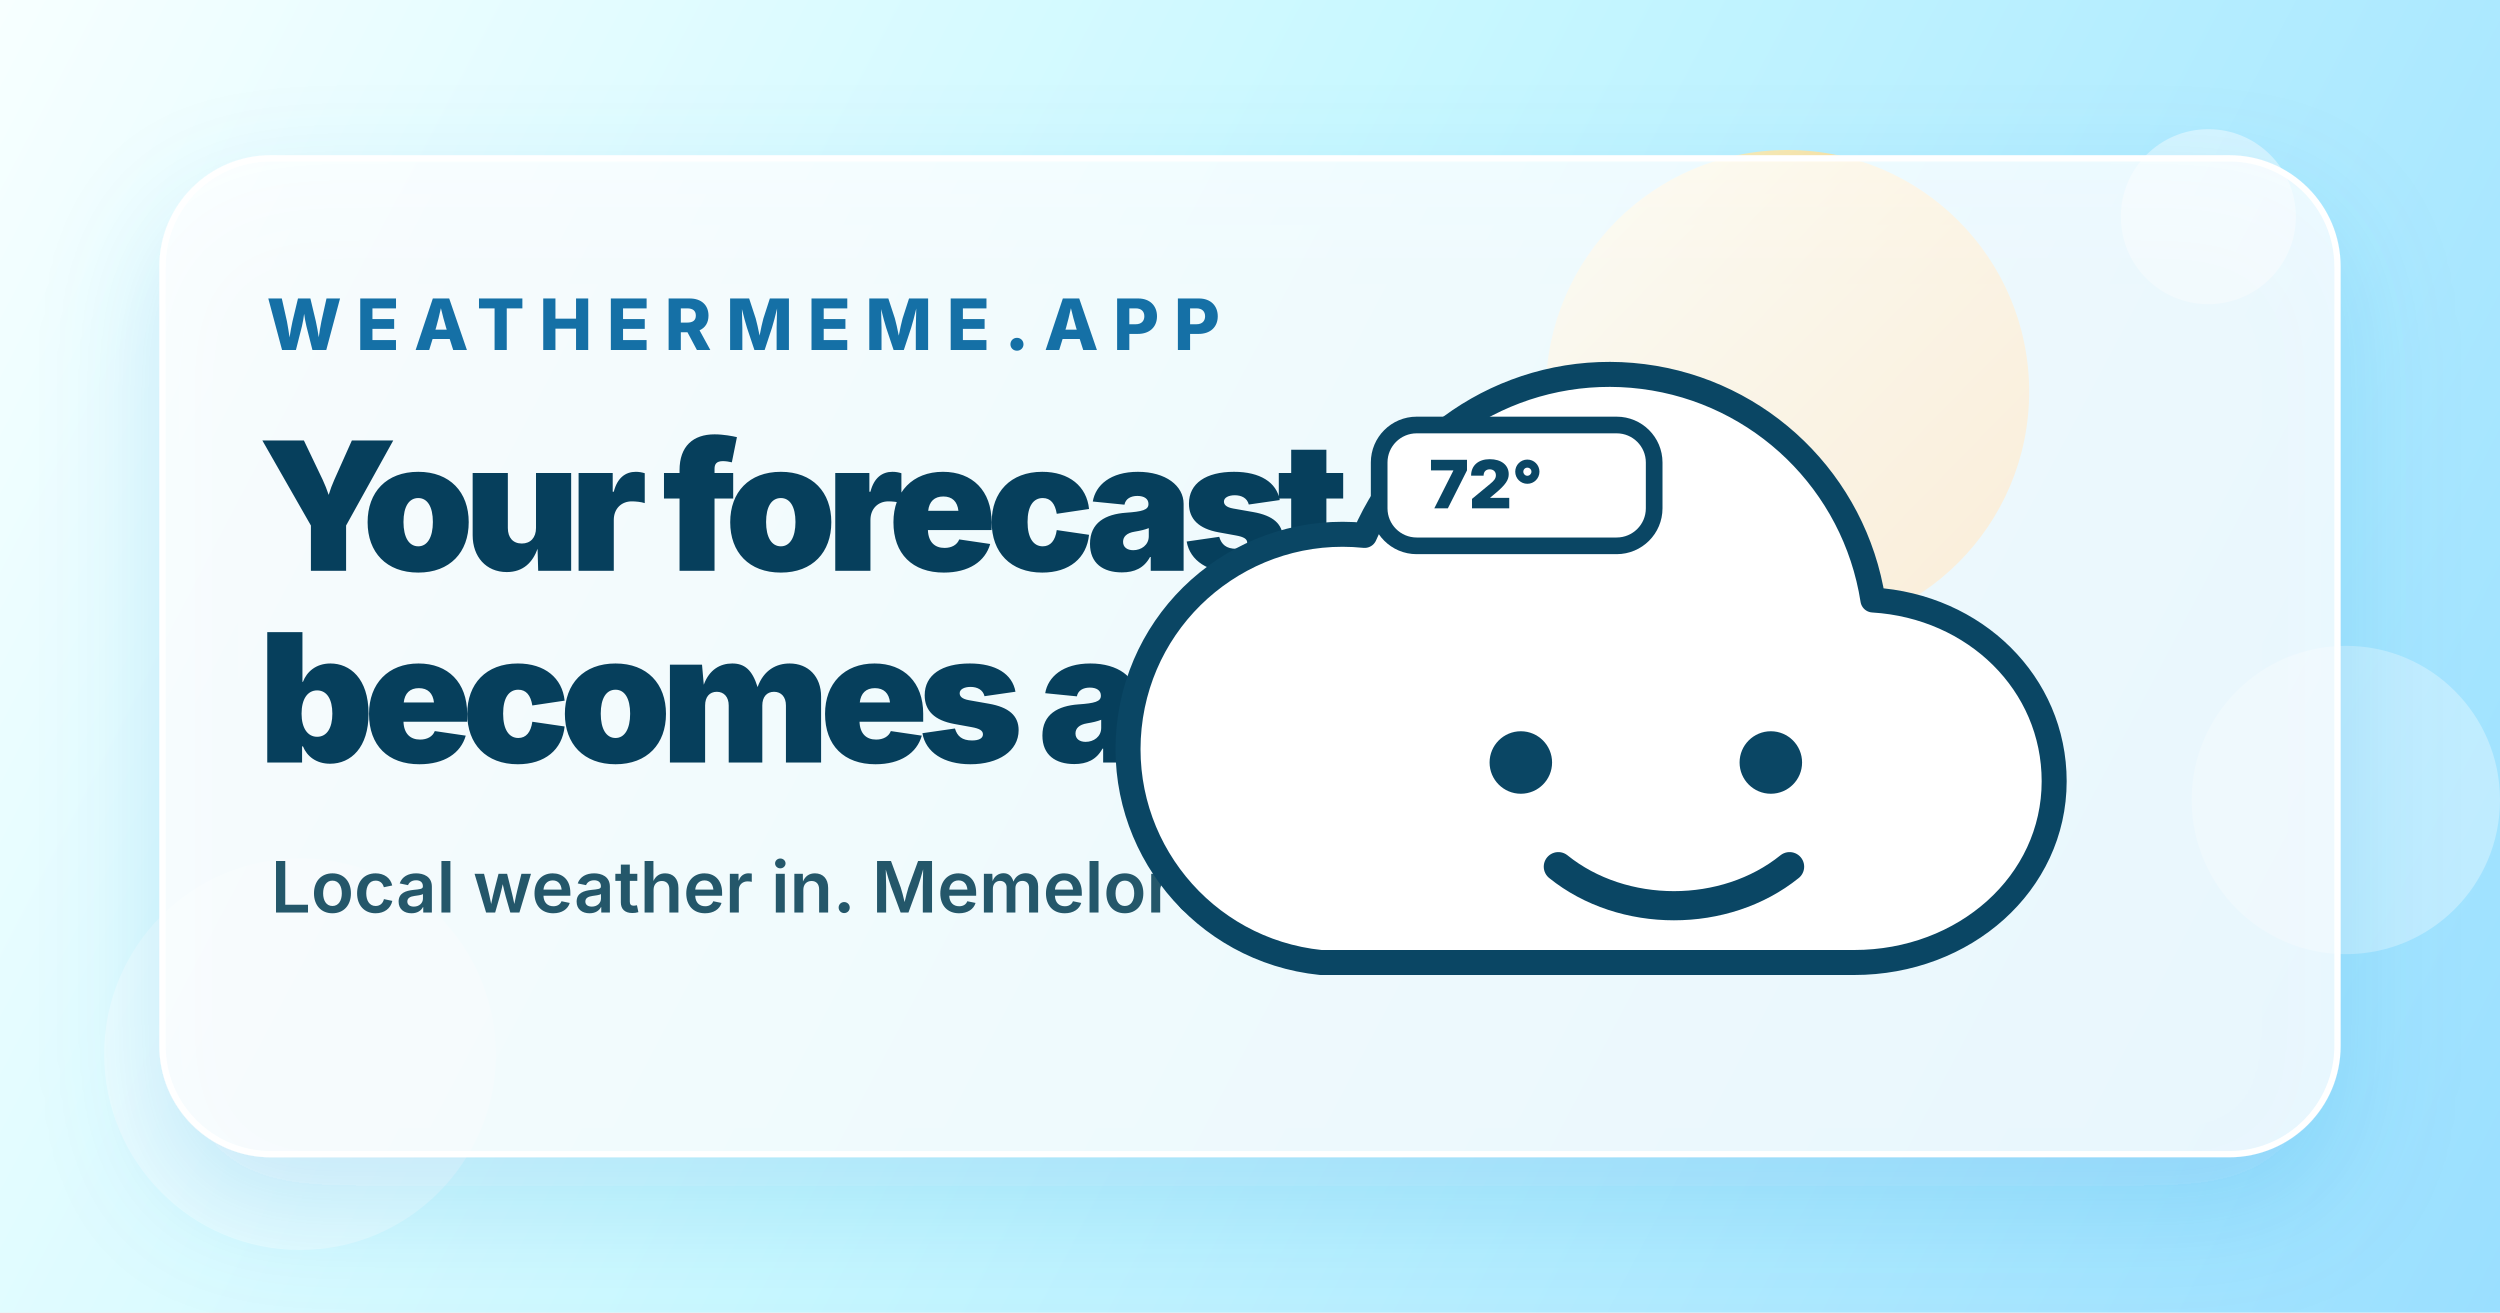
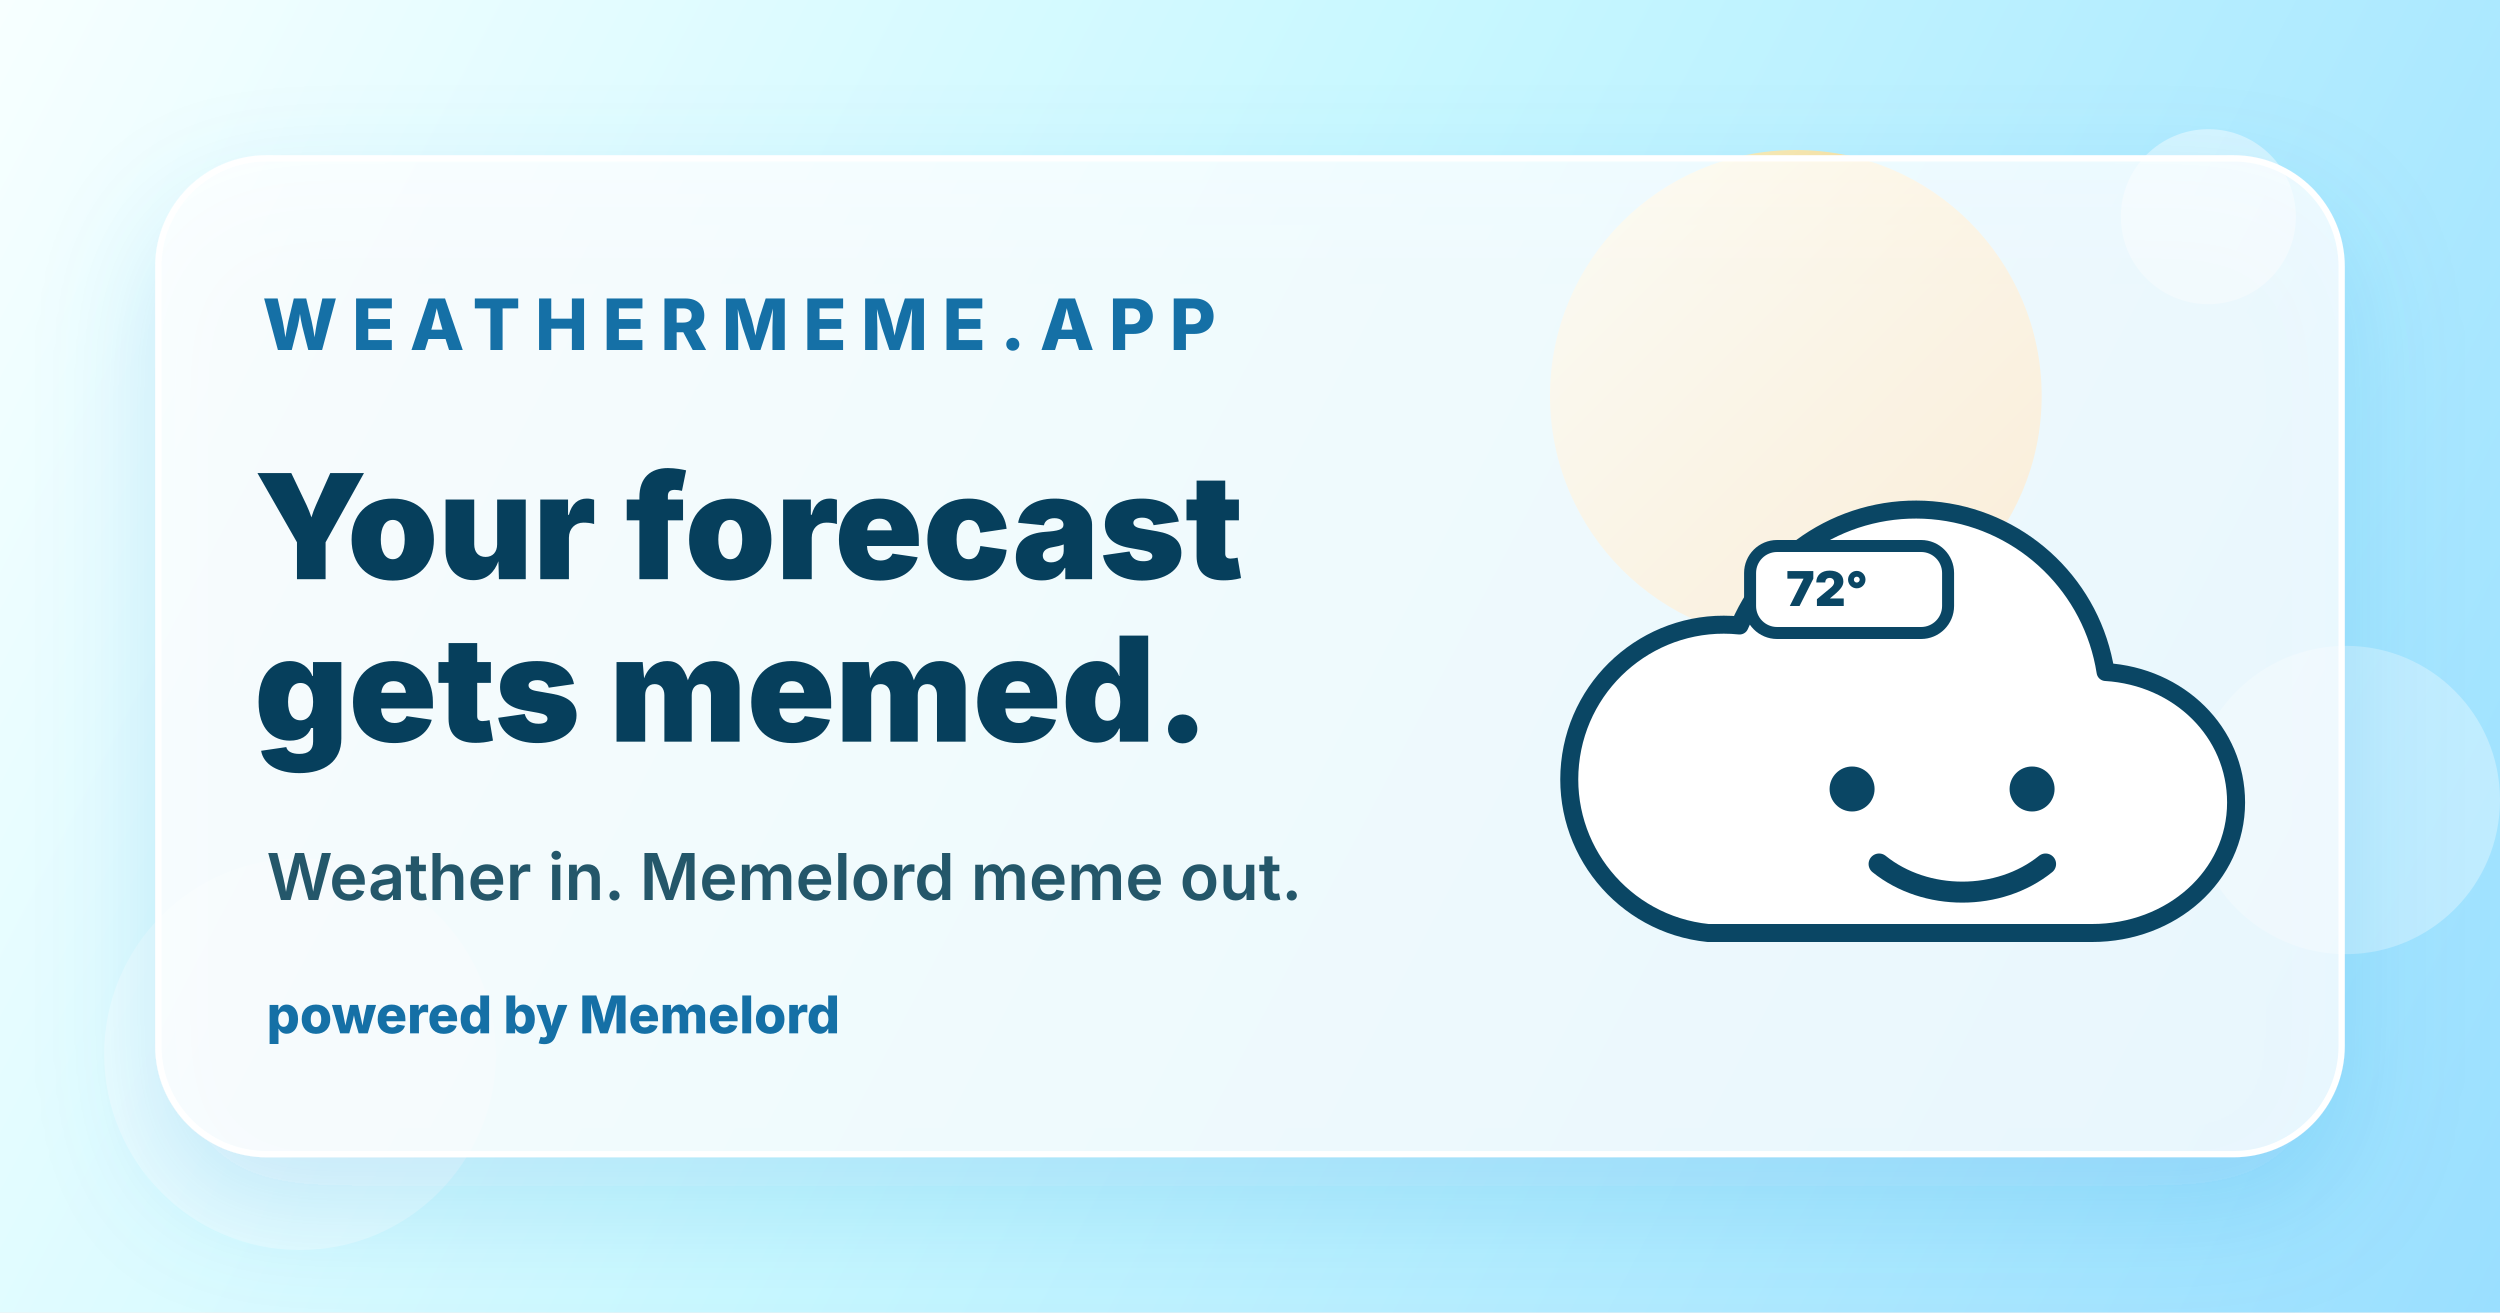
<svg xmlns="http://www.w3.org/2000/svg" width="1200" height="630" viewBox="0 0 1200 630" role="img" aria-label="Weather Meme">
  <defs>
    <linearGradient id="bg" x1="0" y1="0" x2="1200" y2="630" gradientUnits="userSpaceOnUse">
      <stop stop-color="#f7ffff" />
      <stop offset="0.44" stop-color="#c9f8ff" />
      <stop offset="1" stop-color="#9adfff" />
    </linearGradient>
-     <linearGradient id="sun" x1="740" y1="72" x2="976" y2="302" gradientUnits="userSpaceOnUse">
+     <linearGradient id="sun" x1="742" y1="68" x2="980" y2="306" gradientUnits="userSpaceOnUse">
      <stop stop-color="#fffbd1" />
      <stop offset="1" stop-color="#ffb13b" />
    </linearGradient>
    <filter id="shadow" x="-20%" y="-20%" width="140%" height="150%">
      <feDropShadow dx="0" dy="24" stdDeviation="28" flood-color="#268fd6" flood-opacity="0.22" />
    </filter>
  </defs>
  <rect width="1200" height="630" fill="url(#bg)" />
-   <circle cx="858" cy="188" r="116" fill="url(#sun)" opacity="0.95" />
+   <circle cx="862" cy="190" r="118" fill="url(#sun)" opacity="0.95" />
  <circle cx="1060" cy="104" r="42" fill="#fff" opacity="0.45" />
  <circle cx="1126" cy="384" r="74" fill="#fff" opacity="0.32" />
  <circle cx="144" cy="506" r="94" fill="#fff" opacity="0.34" />
  <g filter="url(#shadow)">
-     <rect x="78" y="76" width="1044" height="478" rx="52" fill="#ffffff" fill-opacity="0.76" stroke="#ffffff" stroke-width="3" />
+     <rect x="76" y="76" width="1048" height="478" rx="52" fill="#ffffff" fill-opacity="0.76" stroke="#ffffff" stroke-width="3" />
  </g>
-   <text x="128" y="168" fill="#1570a6" font-family="Inter, ui-sans-serif, system-ui, -apple-system, BlinkMacSystemFont, 'Segoe UI', sans-serif" font-size="34" font-weight="800" letter-spacing="7">WEATHERMEME.APP</text>
-   <text x="124" y="274" fill="#063f5c" font-family="Inter, ui-sans-serif, system-ui, -apple-system, BlinkMacSystemFont, 'Segoe UI', sans-serif" font-size="86" font-weight="900" letter-spacing="-5">Your forecast</text>
-   <text x="124" y="366" fill="#063f5c" font-family="Inter, ui-sans-serif, system-ui, -apple-system, BlinkMacSystemFont, 'Segoe UI', sans-serif" font-size="86" font-weight="900" letter-spacing="-5">becomes a meme.</text>
-   <text x="130" y="438" fill="#24576a" font-family="Inter, ui-sans-serif, system-ui, -apple-system, BlinkMacSystemFont, 'Segoe UI', sans-serif" font-size="34" font-weight="600">Local weather in. Memelord reaction meme out.</text>
-   <g transform="translate(780 290)">
+   <text x="126" y="168" fill="#1570a6" font-family="Inter, ui-sans-serif, system-ui, -apple-system, BlinkMacSystemFont, 'Segoe UI', sans-serif" font-size="34" font-weight="800" letter-spacing="7">WEATHERMEME.APP</text>
+   <text x="122" y="278" fill="#063f5c" font-family="Inter, ui-sans-serif, system-ui, -apple-system, BlinkMacSystemFont, 'Segoe UI', sans-serif" font-size="70" font-weight="900">Your forecast</text>
+   <text x="122" y="356" fill="#063f5c" font-family="Inter, ui-sans-serif, system-ui, -apple-system, BlinkMacSystemFont, 'Segoe UI', sans-serif" font-size="70" font-weight="900">gets memed.</text>
+   <text x="128" y="432" fill="#24576a" font-family="Inter, ui-sans-serif, system-ui, -apple-system, BlinkMacSystemFont, 'Segoe UI', sans-serif" font-size="31" font-weight="600">Weather in. Memelord meme out.</text>
+   <text x="128" y="496" fill="#1570a6" font-family="Inter, ui-sans-serif, system-ui, -apple-system, BlinkMacSystemFont, 'Segoe UI', sans-serif" font-size="25" font-weight="800">powered by Memelord</text>
+   <g transform="translate(925 324) scale(.72)">
    <path fill="#fff" stroke="#0a4664" stroke-width="12" stroke-linejoin="round" d="M-146 172h256c53 0 96-38 96-87 0-47-38-84-87-87A128 128 0 0 0-125-33a101 101 0 0 0-21 205Z" />
    <circle cx="-50" cy="76" r="15" fill="#0a4664" />
    <circle cx="70" cy="76" r="15" fill="#0a4664" />
    <path d="M-32 126c31 25 80 25 111 0" fill="none" stroke="#0a4664" stroke-width="14" stroke-linecap="round" />
    <rect x="-118" y="-86" width="132" height="58" rx="18" fill="#ffffff" stroke="#0a4664" stroke-width="8" />
    <text x="-94" y="-46" fill="#0a4664" font-family="Inter, ui-sans-serif, system-ui" font-size="32" font-weight="900">72°</text>
  </g>
</svg>
